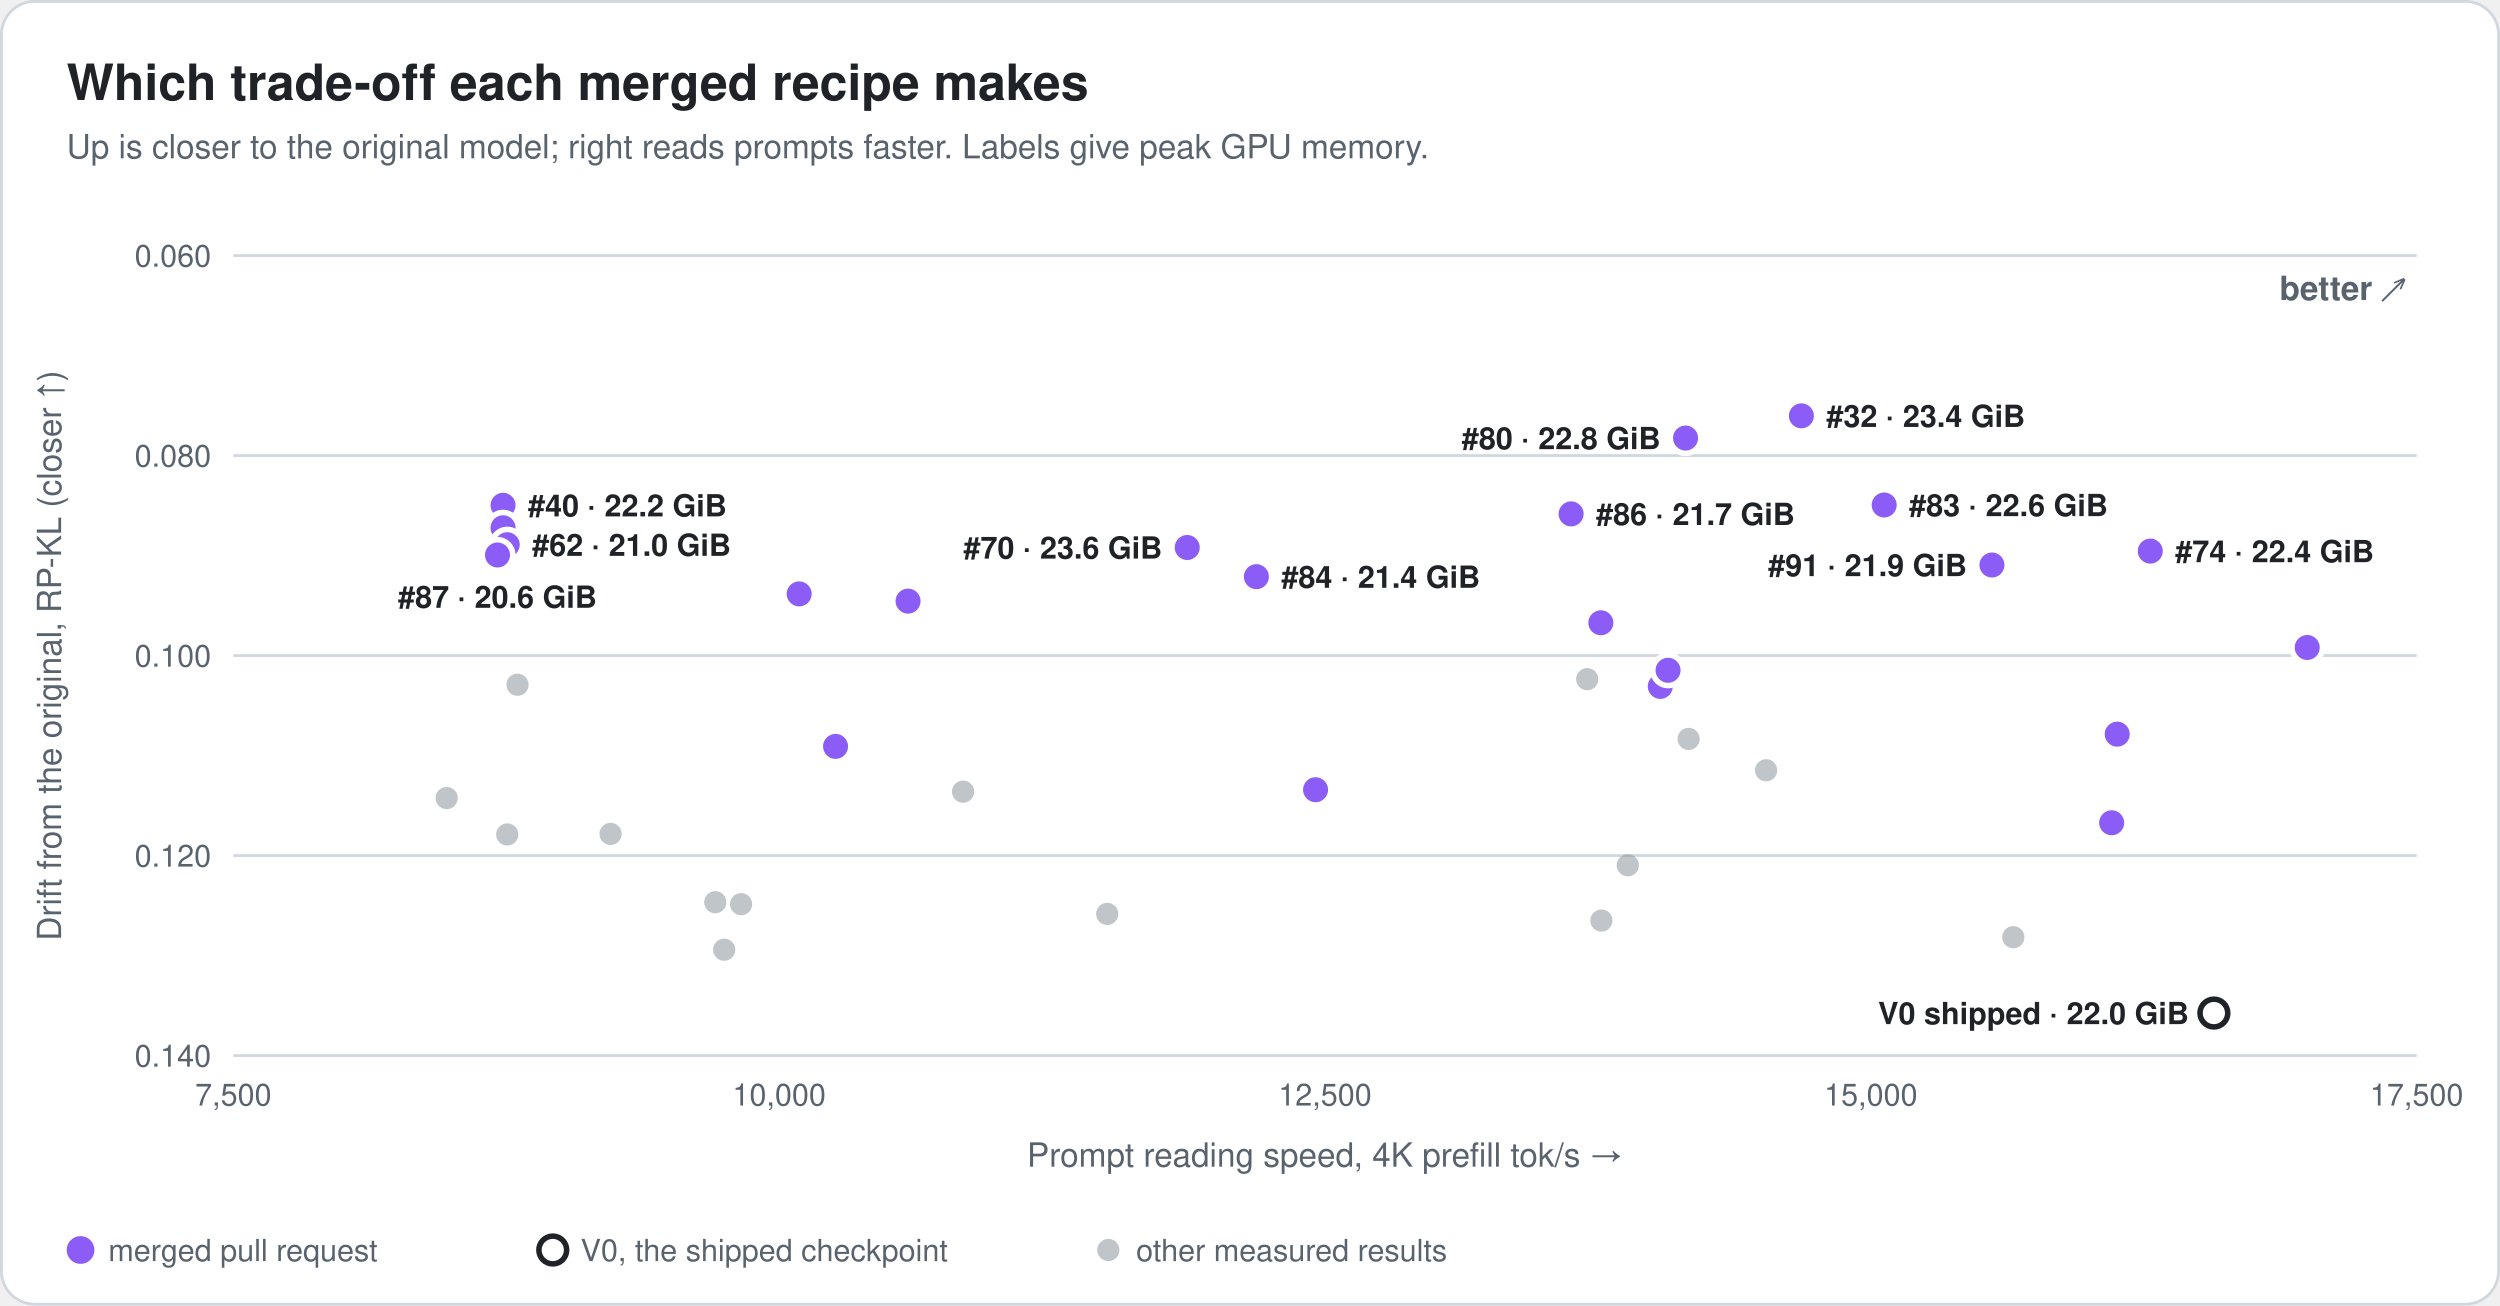
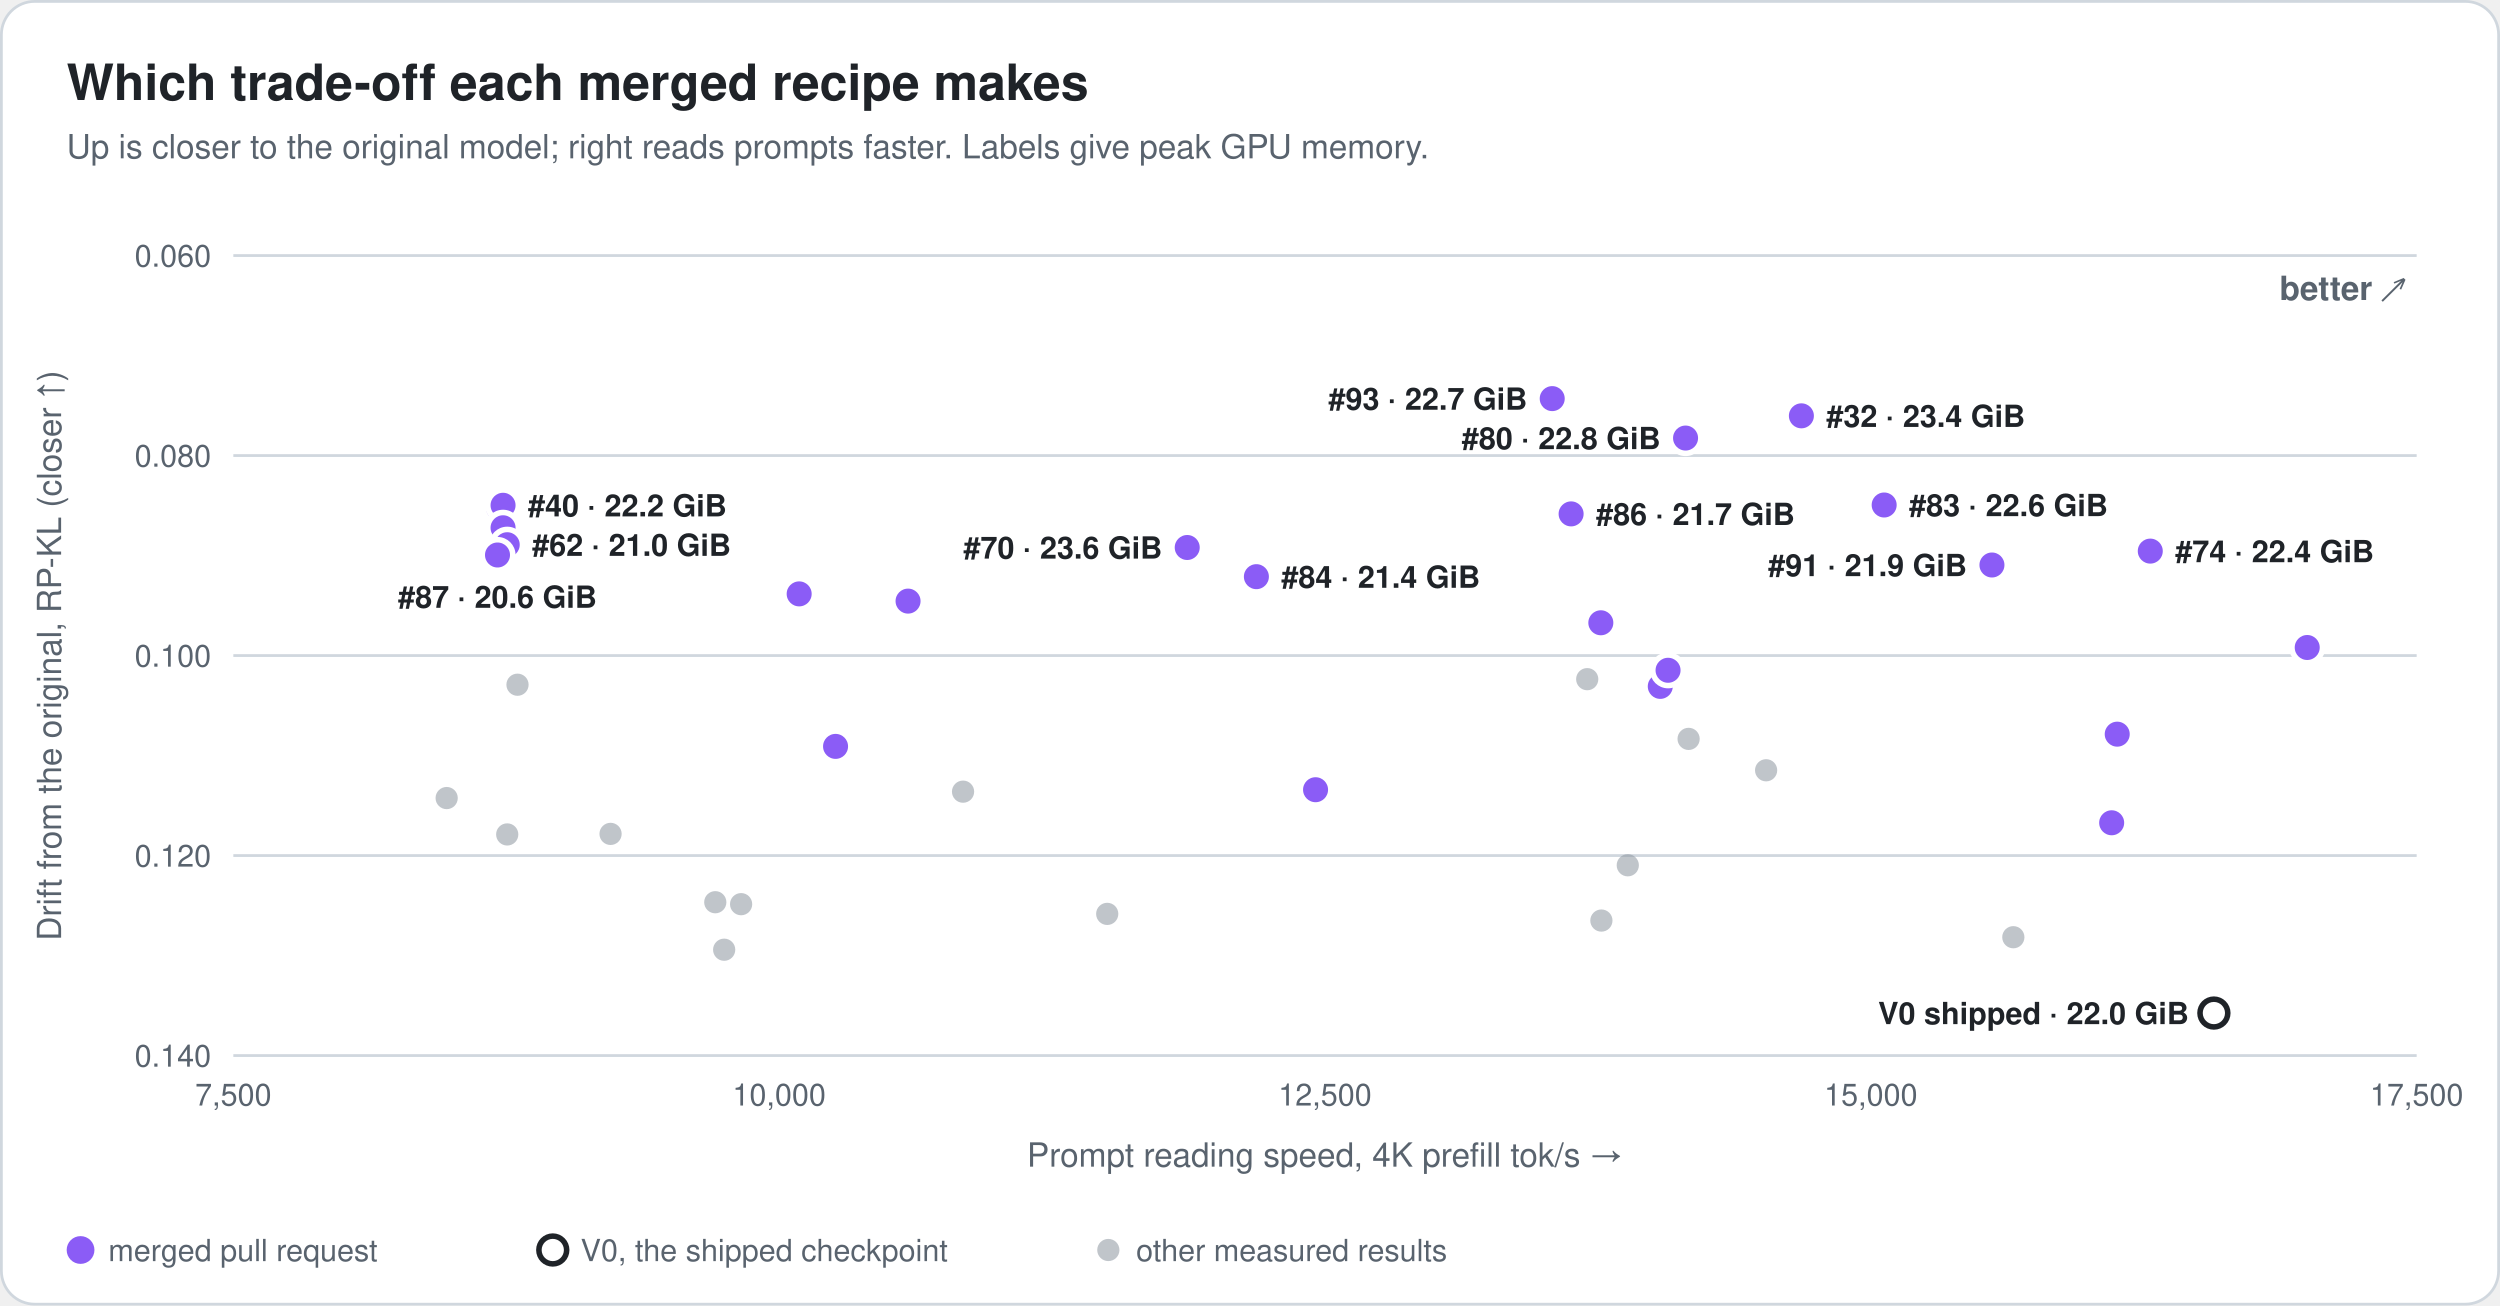
- <svg xmlns="http://www.w3.org/2000/svg" width="900" height="470" viewBox="0 0 900 470" font-family="-apple-system,BlinkMacSystemFont,'Segoe UI',Helvetica,Arial,sans-serif" role="img" aria-label="Trade-offs of 23 merged recipes against the shipped checkpoint">
+ <svg xmlns="http://www.w3.org/2000/svg" width="900" height="470" viewBox="0 0 900 470" font-family="-apple-system,BlinkMacSystemFont,'Segoe UI',Helvetica,Arial,sans-serif" role="img" aria-label="Trade-offs of 24 merged recipes against the shipped checkpoint">
  <style>
.bg{fill:#ffffff;stroke:#d0d7de}.t{fill:#1f2328}.m{fill:#59636e}.rule{stroke:#d0d7de}.ring{stroke:#ffffff}
.acc{fill:#8b5cf6}.accl{stroke:#8b5cf6}.wash{fill:#8b5cf6;fill-opacity:.1}.gry{fill:#8c959f}.rej{fill:#d03b3b}.track{fill:#eaeef2}.tk{stroke:#1f2328}
@media (prefers-color-scheme: dark){
.bg{fill:#0d1117;stroke:#30363d}.t{fill:#e6edf3}.m{fill:#9198a1}.rule{stroke:#30363d}.ring{stroke:#0d1117}
.acc{fill:#9a75f8}.accl{stroke:#9a75f8}.wash{fill:#9a75f8;fill-opacity:.14}.gry{fill:#9198a1}.rej{fill:#e5534b}.track{fill:#21262d}.tk{stroke:#e6edf3}}
</style>
  <rect class="bg" x="0.5" y="0.5" width="899" height="469" rx="12" />
  <text x="24.0" y="36.0" class="t" font-size="18" font-weight="600" text-anchor="start">Which trade-off each merged recipe makes</text>
  <text x="24.0" y="57.0" class="m" font-size="12" font-weight="400" text-anchor="start">Up is closer to the original model; right reads prompts faster. Labels give peak GPU memory.</text>
  <line class="rule" x1="84" x2="870" y1="92.0" y2="92.0" stroke-width="1" />
  <text x="76.0" y="96.0" class="m" font-size="11" font-weight="400" text-anchor="end">0.060</text>
  <line class="rule" x1="84" x2="870" y1="164.0" y2="164.0" stroke-width="1" />
  <text x="76.0" y="168.0" class="m" font-size="11" font-weight="400" text-anchor="end">0.080</text>
  <line class="rule" x1="84" x2="870" y1="236.0" y2="236.0" stroke-width="1" />
  <text x="76.0" y="240.0" class="m" font-size="11" font-weight="400" text-anchor="end">0.100</text>
  <line class="rule" x1="84" x2="870" y1="308.0" y2="308.0" stroke-width="1" />
  <text x="76.0" y="312.0" class="m" font-size="11" font-weight="400" text-anchor="end">0.120</text>
  <line class="rule" x1="84" x2="870" y1="380.0" y2="380.0" stroke-width="1" />
  <text x="76.0" y="384.0" class="m" font-size="11" font-weight="400" text-anchor="end">0.140</text>
  <text x="84.0" y="398.0" class="m" font-size="11" font-weight="400" text-anchor="middle">7,500</text>
  <text x="280.5" y="398.0" class="m" font-size="11" font-weight="400" text-anchor="middle">10,000</text>
  <text x="477.0" y="398.0" class="m" font-size="11" font-weight="400" text-anchor="middle">12,500</text>
  <text x="673.5" y="398.0" class="m" font-size="11" font-weight="400" text-anchor="middle">15,000</text>
  <text x="870.0" y="398.0" class="m" font-size="11" font-weight="400" text-anchor="middle">17,500</text>
  <text x="477.0" y="420.0" class="m" font-size="12" font-weight="400" text-anchor="middle">Prompt reading speed, 4K prefill tok/s →</text>
  <text x="22" y="236.0" class="m" font-size="12" text-anchor="middle" transform="rotate(-90 22 236.0)">Drift from the original, RP-KL (closer ↑)</text>
  <text x="866.0" y="108.0" class="m" font-size="12" font-weight="600" text-anchor="end">better ↗</text>
  <circle class="gry" cx="160.8" cy="287.3" r="4" opacity=".55" />
  <circle class="gry" cx="571.4" cy="244.5" r="4" opacity=".55" />
  <circle class="gry" cx="576.5" cy="331.4" r="4" opacity=".55" />
  <circle class="gry" cx="724.8" cy="337.4" r="4" opacity=".55" />
  <circle class="gry" cx="260.7" cy="341.9" r="4" opacity=".55" />
  <circle class="gry" cx="257.5" cy="324.8" r="4" opacity=".55" />
  <circle class="gry" cx="182.6" cy="300.4" r="4" opacity=".55" />
  <circle class="gry" cx="346.7" cy="285.0" r="4" opacity=".55" />
  <circle class="gry" cx="607.9" cy="266.0" r="4" opacity=".55" />
  <circle class="gry" cx="398.6" cy="329.0" r="4" opacity=".55" />
  <circle class="gry" cx="186.3" cy="246.5" r="4" opacity=".55" />
  <circle class="gry" cx="586.0" cy="311.5" r="4" opacity=".55" />
  <circle class="gry" cx="635.8" cy="277.3" r="4" opacity=".55" />
  <circle class="gry" cx="219.8" cy="300.2" r="4" opacity=".55" />
  <circle class="gry" cx="266.8" cy="325.5" r="4" opacity=".55" />
  <circle class="tk" cx="797.0" cy="364.7" r="5" fill="none" stroke-width="2" />
  <circle class="acc ring" cx="452.3" cy="207.6" r="5.5" stroke-width="2" />
  <circle class="acc ring" cx="473.6" cy="284.3" r="5.5" stroke-width="2" />
  <circle class="acc ring" cx="300.8" cy="268.7" r="5.5" stroke-width="2" />
  <circle class="acc ring" cx="576.3" cy="224.2" r="5.5" stroke-width="2" />
  <circle class="acc ring" cx="760.2" cy="296.2" r="5.5" stroke-width="2" />
  <circle class="acc ring" cx="762.2" cy="264.3" r="5.5" stroke-width="2" />
  <circle class="acc ring" cx="179.5" cy="182.9" r="5.5" stroke-width="2" />
  <circle class="acc ring" cx="181.1" cy="181.9" r="5.5" stroke-width="2" />
  <circle class="acc ring" cx="287.7" cy="213.8" r="5.5" stroke-width="2" />
  <circle class="acc ring" cx="181.1" cy="190.0" r="5.5" stroke-width="2" />
  <circle class="acc ring" cx="648.5" cy="149.7" r="5.5" stroke-width="2" />
  <circle class="acc ring" cx="427.4" cy="197.1" r="5.5" stroke-width="2" />
  <circle class="acc ring" cx="182.6" cy="196.1" r="5.5" stroke-width="2" />
  <circle class="acc ring" cx="597.7" cy="247.1" r="5.5" stroke-width="2" />
  <circle class="acc ring" cx="326.9" cy="216.4" r="5.5" stroke-width="2" />
  <circle class="acc ring" cx="600.5" cy="241.3" r="5.5" stroke-width="2" />
  <circle class="acc ring" cx="830.6" cy="233.1" r="5.5" stroke-width="2" />
  <circle class="acc ring" cx="717.1" cy="203.4" r="5.5" stroke-width="2" />
  <circle class="acc ring" cx="774.1" cy="198.4" r="5.5" stroke-width="2" />
+   <circle class="acc ring" cx="558.8" cy="143.5" r="5.5" stroke-width="2" />
  <circle class="acc ring" cx="606.8" cy="157.7" r="5.5" stroke-width="2" />
  <circle class="acc ring" cx="678.3" cy="181.8" r="5.5" stroke-width="2" />
  <circle class="acc ring" cx="565.6" cy="185.0" r="5.5" stroke-width="2" />
  <circle class="acc ring" cx="179.1" cy="199.8" r="5.5" stroke-width="2" />
  <text x="788.0" y="368.7" class="t" font-size="11" font-weight="600" text-anchor="end">V0 shipped · 22.0 GiB</text>
+   <text x="549.8" y="147.5" class="t" font-size="11" font-weight="600" text-anchor="end">#93 · 22.7 GiB</text>
  <text x="657.5" y="153.7" class="t" font-size="11" font-weight="600" text-anchor="start">#32 · 23.4 GiB</text>
  <text x="597.8" y="161.7" class="t" font-size="11" font-weight="600" text-anchor="end">#80 · 22.8 GiB</text>
  <text x="687.3" y="185.8" class="t" font-size="11" font-weight="600" text-anchor="start">#83 · 22.6 GiB</text>
  <text x="190.1" y="185.9" class="t" font-size="11" font-weight="600" text-anchor="start">#40 · 22.2 GiB</text>
  <text x="574.6" y="189.0" class="t" font-size="11" font-weight="600" text-anchor="start">#86 · 21.7 GiB</text>
  <text x="191.6" y="200.1" class="t" font-size="11" font-weight="600" text-anchor="start">#62 · 21.0 GiB</text>
  <text x="418.4" y="201.1" class="t" font-size="11" font-weight="600" text-anchor="end">#70 · 23.6 GiB</text>
  <text x="783.1" y="202.4" class="t" font-size="11" font-weight="600" text-anchor="start">#74 · 22.4 GiB</text>
  <text x="179.1" y="218.8" class="t" font-size="11" font-weight="600" text-anchor="middle">#87 · 20.6 GiB</text>
  <text x="708.1" y="207.4" class="t" font-size="11" font-weight="600" text-anchor="end">#91 · 21.9 GiB</text>
  <text x="461.3" y="211.6" class="t" font-size="11" font-weight="600" text-anchor="start">#84 · 21.4 GiB</text>
  <circle class="acc" cx="29" cy="450" r="5" />
  <text x="39.0" y="454.0" class="m" font-size="11" font-weight="400" text-anchor="start">merged pull request</text>
  <circle class="tk" cx="199" cy="450" r="5" fill="none" stroke-width="2" />
  <text x="209.0" y="454.0" class="m" font-size="11" font-weight="400" text-anchor="start">V0, the shipped checkpoint</text>
  <circle class="gry" cx="399" cy="450" r="4" opacity=".55" />
  <text x="409.0" y="454.0" class="m" font-size="11" font-weight="400" text-anchor="start">other measured results</text>
</svg>
